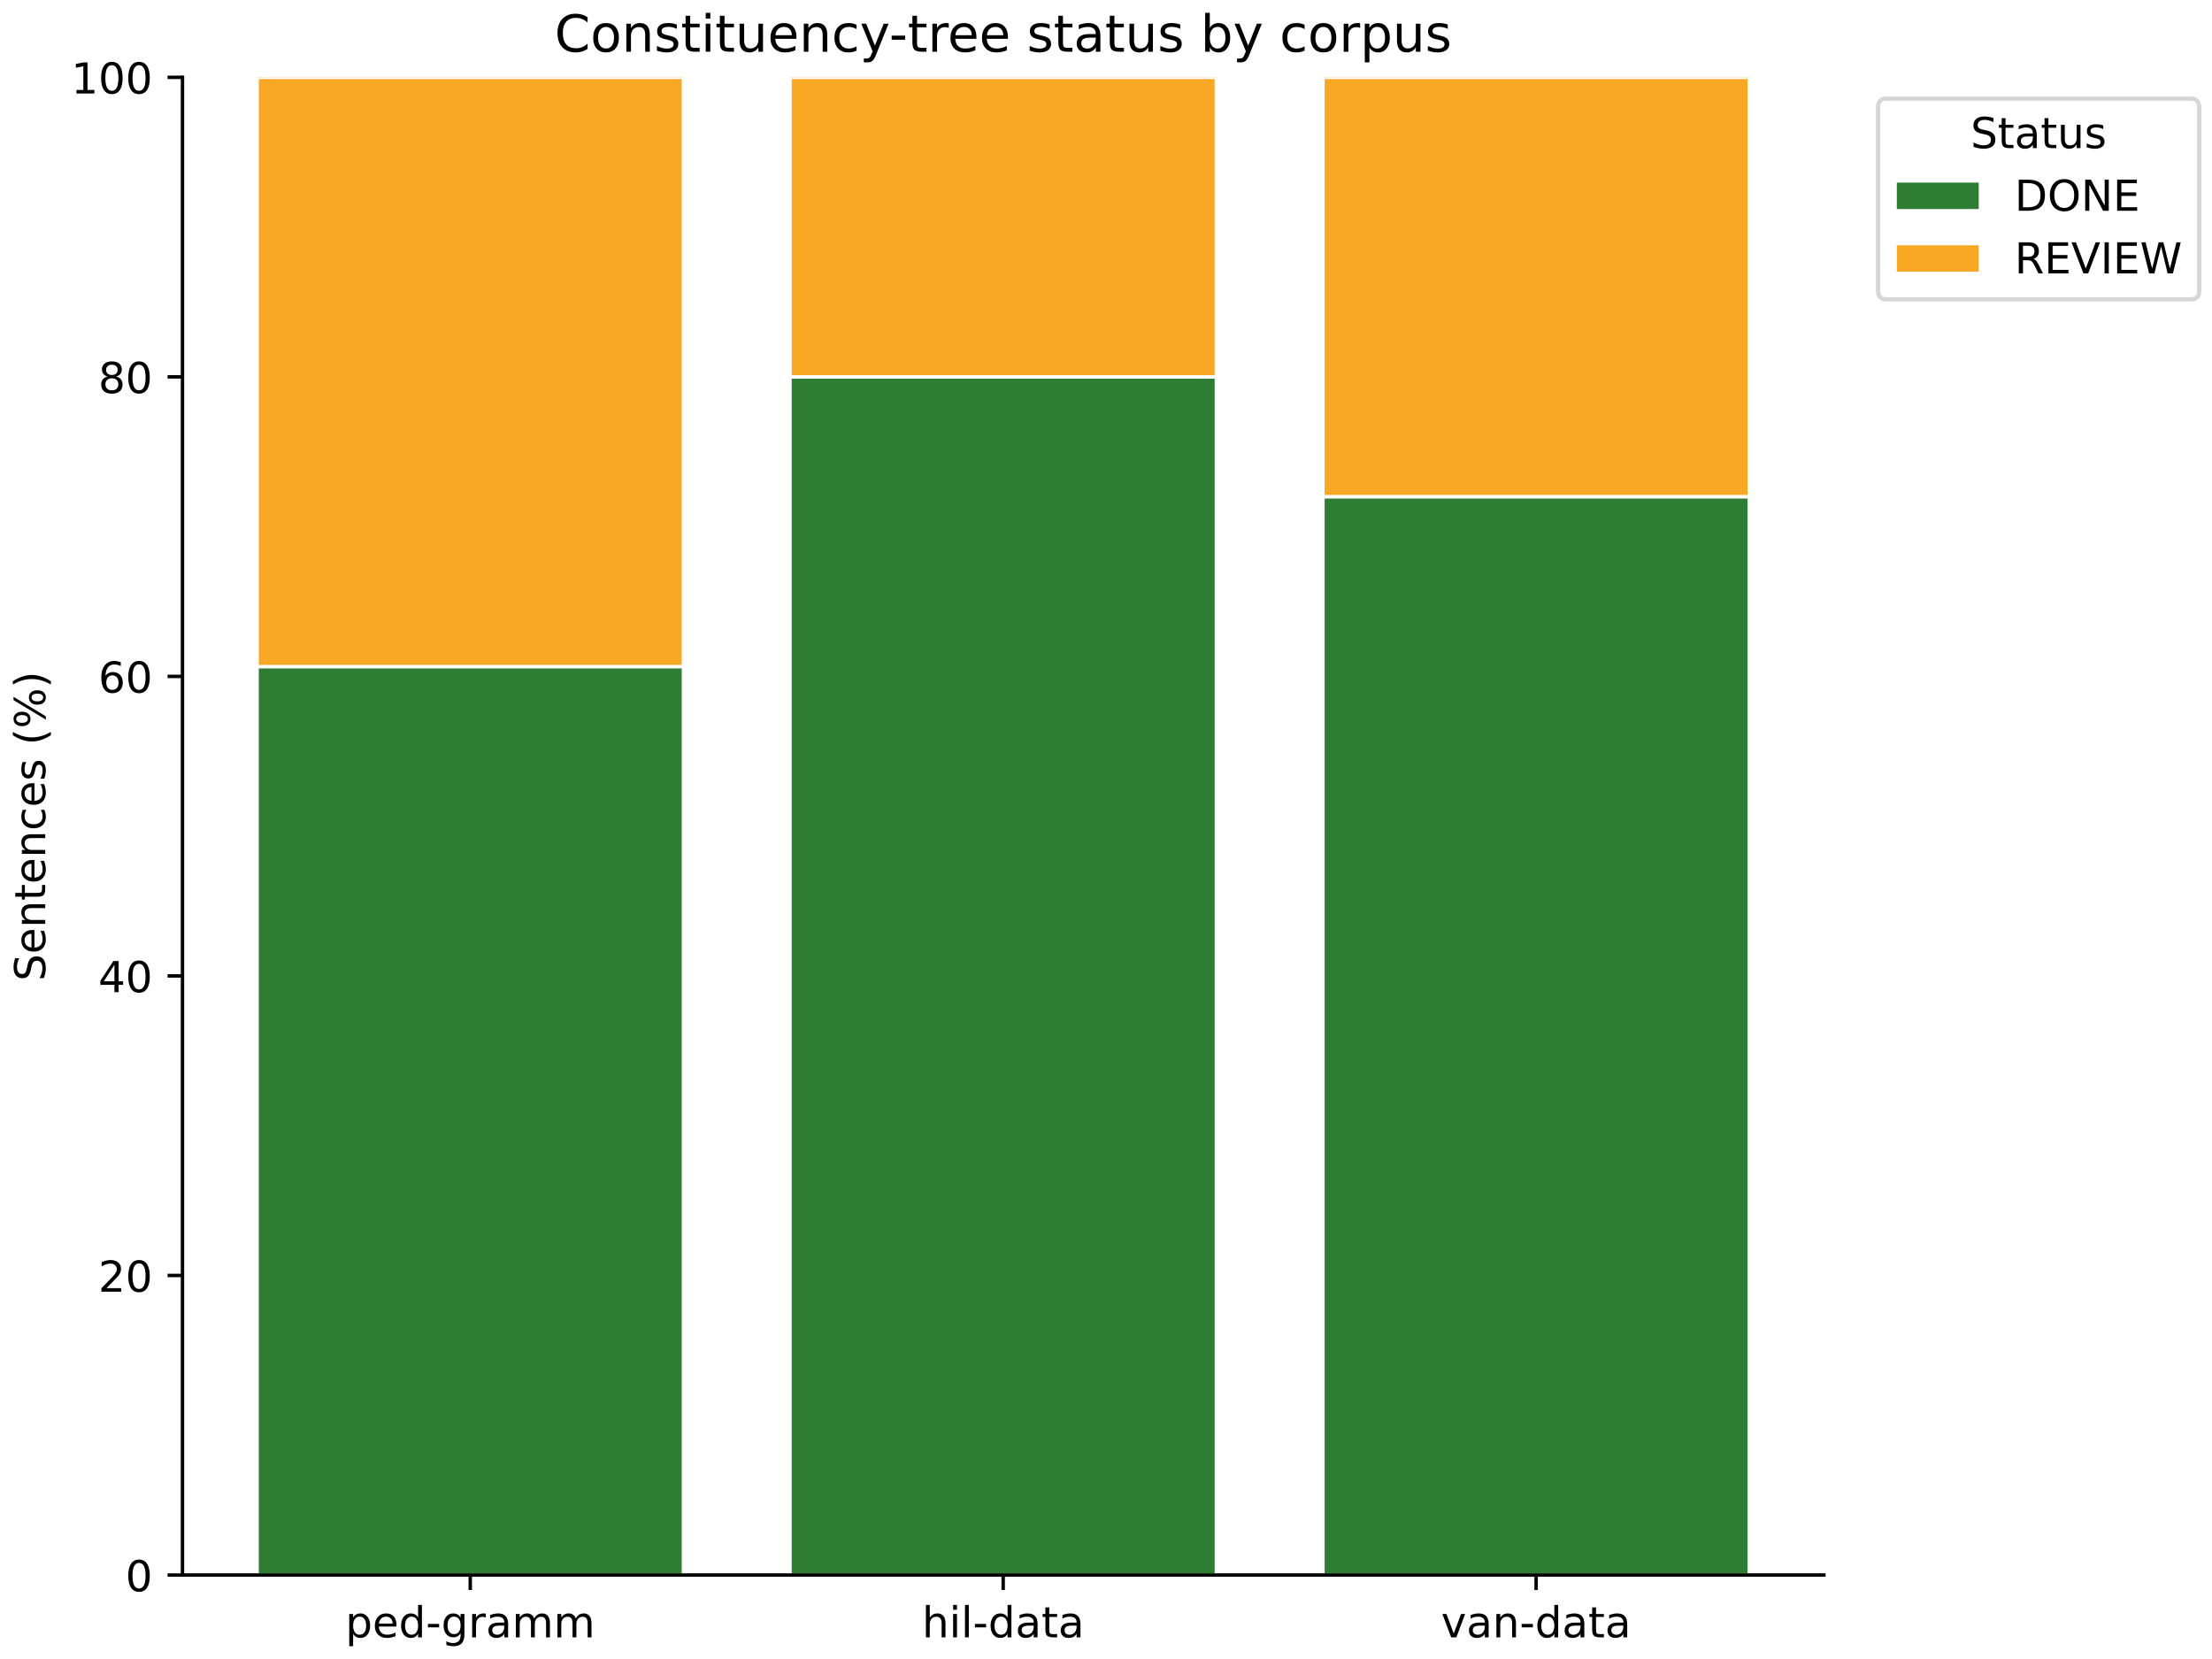
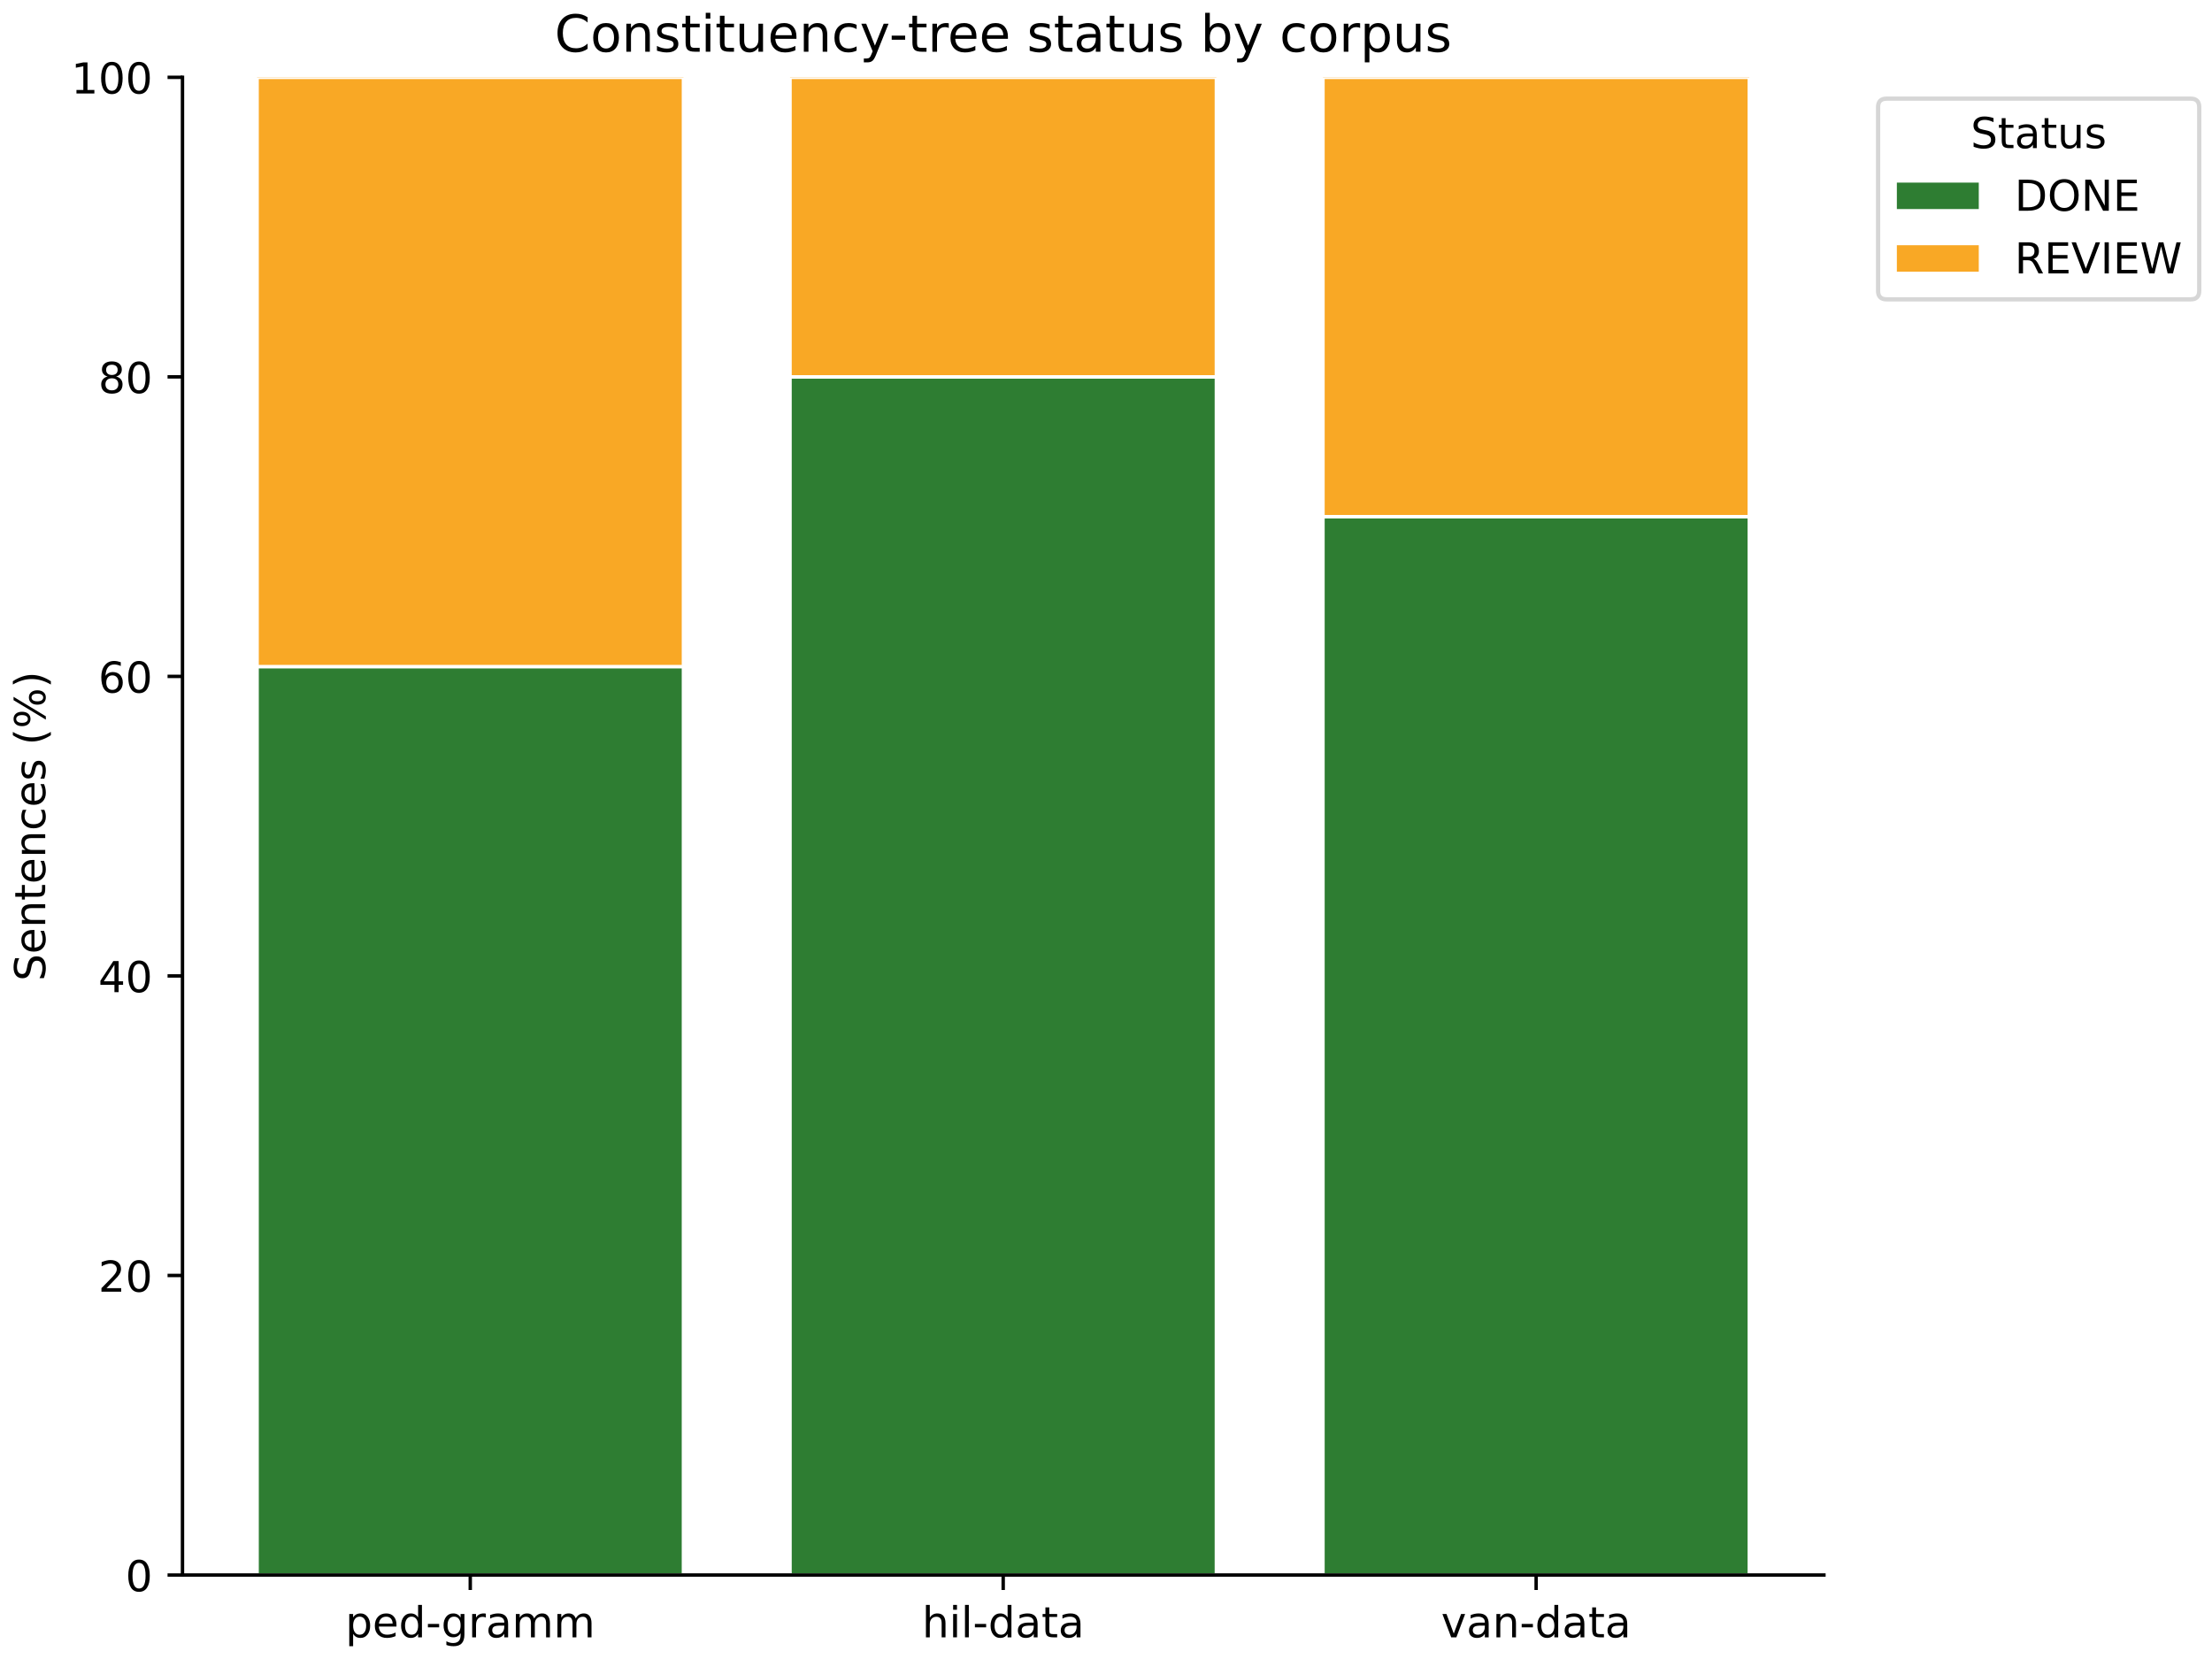
<svg xmlns="http://www.w3.org/2000/svg" xmlns:xlink="http://www.w3.org/1999/xlink" width="518.4pt" height="388.8pt" viewBox="0 0 518.4 388.8" version="1.1">
  <defs>
    <style type="text/css">*{stroke-linejoin: round; stroke-linecap: butt}</style>
  </defs>
  <g id="figure_1">
    <g id="patch_1">
      <path d="M 0 388.8  L 518.4 388.8  L 518.4 0  L 0 0  z " style="fill: #ffffff" />
    </g>
    <g id="axes_1">
      <g id="patch_2">
-         <path d="M 42.766 369.122  L 427.442 369.122  L 427.442 18.118  L 42.766 18.118  z " style="fill: #ffffff" />
+         <path d="M 42.766 369.122  L 427.449 369.122  L 427.449 18.118  L 42.766 18.118  z " style="fill: #ffffff" />
      </g>
      <g id="patch_3">
-         <path d="M 60.251 369.122  L 160.167 369.122  L 160.167 156.218  L 60.251 156.218  z " clip-path="url(#p7f79803a6c)" style="fill: #2e7d32; stroke: #ffffff; stroke-width: 0.8; stroke-linejoin: miter" />
+         <path d="M 60.251 369.122  L 160.169 369.122  L 160.169 156.218  L 60.251 156.218  z " clip-path="url(#p5de0815062)" style="fill: #2e7d32; stroke: #ffffff; stroke-width: 0.8; stroke-linejoin: miter" />
      </g>
      <g id="patch_4">
-         <path d="M 185.146 369.122  L 285.062 369.122  L 285.062 88.319  L 185.146 88.319  z " clip-path="url(#p7f79803a6c)" style="fill: #2e7d32; stroke: #ffffff; stroke-width: 0.8; stroke-linejoin: miter" />
+         <path d="M 185.149 369.122  L 285.066 369.122  L 285.066 88.319  L 185.149 88.319  z " clip-path="url(#p5de0815062)" style="fill: #2e7d32; stroke: #ffffff; stroke-width: 0.8; stroke-linejoin: miter" />
      </g>
      <g id="patch_5">
-         <path d="M 310.041 369.122  L 409.957 369.122  L 409.957 116.399  L 310.041 116.399  z " clip-path="url(#p7f79803a6c)" style="fill: #2e7d32; stroke: #ffffff; stroke-width: 0.8; stroke-linejoin: miter" />
+         <path d="M 310.046 369.122  L 409.963 369.122  L 409.963 121.079  L 310.046 121.079  z " clip-path="url(#p5de0815062)" style="fill: #2e7d32; stroke: #ffffff; stroke-width: 0.8; stroke-linejoin: miter" />
      </g>
      <g id="patch_6">
-         <path d="M 60.251 156.218  L 160.167 156.218  L 160.167 18.118  L 60.251 18.118  z " clip-path="url(#p7f79803a6c)" style="fill: #f9a825; stroke: #ffffff; stroke-width: 0.8; stroke-linejoin: miter" />
+         <path d="M 60.251 156.218  L 160.169 156.218  L 160.169 18.118  L 60.251 18.118  z " clip-path="url(#p5de0815062)" style="fill: #f9a825; stroke: #ffffff; stroke-width: 0.8; stroke-linejoin: miter" />
      </g>
      <g id="patch_7">
-         <path d="M 185.146 88.319  L 285.062 88.319  L 285.062 18.118  L 185.146 18.118  z " clip-path="url(#p7f79803a6c)" style="fill: #f9a825; stroke: #ffffff; stroke-width: 0.8; stroke-linejoin: miter" />
+         <path d="M 185.149 88.319  L 285.066 88.319  L 285.066 18.118  L 185.149 18.118  z " clip-path="url(#p5de0815062)" style="fill: #f9a825; stroke: #ffffff; stroke-width: 0.8; stroke-linejoin: miter" />
      </g>
      <g id="patch_8">
-         <path d="M 310.041 116.399  L 409.957 116.399  L 409.957 18.118  L 310.041 18.118  z " clip-path="url(#p7f79803a6c)" style="fill: #f9a825; stroke: #ffffff; stroke-width: 0.8; stroke-linejoin: miter" />
+         <path d="M 310.046 121.079  L 409.963 121.079  L 409.963 18.118  L 310.046 18.118  z " clip-path="url(#p5de0815062)" style="fill: #f9a825; stroke: #ffffff; stroke-width: 0.8; stroke-linejoin: miter" />
      </g>
      <g id="matplotlib.axis_1">
        <g id="xtick_1">
          <g id="line2d_1">
            <defs>
-               <path id="mfec75e2700" d="M 0 0  L 0 3.5  " style="stroke: #000000; stroke-width: 0.8" />
-             </defs>
-             <g>
-               <use xlink:href="#mfec75e2700" x="110.209" y="369.122" style="stroke: #000000; stroke-width: 0.8" />
+               <path id="me98fa31028" d="M 0 0  L 0 3.5  " style="stroke: #000000; stroke-width: 0.8" />
+             </defs>
+             <g>
+               <use xlink:href="#me98fa31028" x="110.21" y="369.122" style="stroke: #000000; stroke-width: 0.8" />
            </g>
          </g>
          <g id="text_1">
-             <g transform="translate(80.9458 383.7201) scale(0.1 -0.1)">
+             <g transform="translate(80.94703 383.7201) scale(0.1 -0.1)">
              <defs>
                <path id="DejaVuSans-70" d="M 1159 525  L 1159 -1331  L 581 -1331  L 581 3500  L 1159 3500  L 1159 2969  Q 1341 3281 1617 3432  Q 1894 3584 2278 3584  Q 2916 3584 3314 3078  Q 3713 2572 3713 1747  Q 3713 922 3314 415  Q 2916 -91 2278 -91  Q 1894 -91 1617 61  Q 1341 213 1159 525  z M 3116 1747  Q 3116 2381 2855 2742  Q 2594 3103 2138 3103  Q 1681 3103 1420 2742  Q 1159 2381 1159 1747  Q 1159 1113 1420 752  Q 1681 391 2138 391  Q 2594 391 2855 752  Q 3116 1113 3116 1747  z " transform="scale(0.015625)" />
                <path id="DejaVuSans-65" d="M 3597 1894  L 3597 1613  L 953 1613  Q 991 1019 1311 708  Q 1631 397 2203 397  Q 2534 397 2845 478  Q 3156 559 3463 722  L 3463 178  Q 3153 47 2828 -22  Q 2503 -91 2169 -91  Q 1331 -91 842 396  Q 353 884 353 1716  Q 353 2575 817 3079  Q 1281 3584 2069 3584  Q 2775 3584 3186 3129  Q 3597 2675 3597 1894  z M 3022 2063  Q 3016 2534 2758 2815  Q 2500 3097 2075 3097  Q 1594 3097 1305 2825  Q 1016 2553 972 2059  L 3022 2063  z " transform="scale(0.015625)" />
                <path id="DejaVuSans-64" d="M 2906 2969  L 2906 4863  L 3481 4863  L 3481 0  L 2906 0  L 2906 525  Q 2725 213 2448 61  Q 2172 -91 1784 -91  Q 1150 -91 751 415  Q 353 922 353 1747  Q 353 2572 751 3078  Q 1150 3584 1784 3584  Q 2172 3584 2448 3432  Q 2725 3281 2906 2969  z M 947 1747  Q 947 1113 1208 752  Q 1469 391 1925 391  Q 2381 391 2643 752  Q 2906 1113 2906 1747  Q 2906 2381 2643 2742  Q 2381 3103 1925 3103  Q 1469 3103 1208 2742  Q 947 2381 947 1747  z " transform="scale(0.015625)" />
                <path id="DejaVuSans-2d" d="M 313 2009  L 1997 2009  L 1997 1497  L 313 1497  L 313 2009  z " transform="scale(0.015625)" />
                <path id="DejaVuSans-67" d="M 2906 1791  Q 2906 2416 2648 2759  Q 2391 3103 1925 3103  Q 1463 3103 1205 2759  Q 947 2416 947 1791  Q 947 1169 1205 825  Q 1463 481 1925 481  Q 2391 481 2648 825  Q 2906 1169 2906 1791  z M 3481 434  Q 3481 -459 3084 -895  Q 2688 -1331 1869 -1331  Q 1566 -1331 1297 -1286  Q 1028 -1241 775 -1147  L 775 -588  Q 1028 -725 1275 -790  Q 1522 -856 1778 -856  Q 2344 -856 2625 -561  Q 2906 -266 2906 331  L 2906 616  Q 2728 306 2450 153  Q 2172 0 1784 0  Q 1141 0 747 490  Q 353 981 353 1791  Q 353 2603 747 3093  Q 1141 3584 1784 3584  Q 2172 3584 2450 3431  Q 2728 3278 2906 2969  L 2906 3500  L 3481 3500  L 3481 434  z " transform="scale(0.015625)" />
                <path id="DejaVuSans-72" d="M 2631 2963  Q 2534 3019 2420 3045  Q 2306 3072 2169 3072  Q 1681 3072 1420 2755  Q 1159 2438 1159 1844  L 1159 0  L 581 0  L 581 3500  L 1159 3500  L 1159 2956  Q 1341 3275 1631 3429  Q 1922 3584 2338 3584  Q 2397 3584 2469 3576  Q 2541 3569 2628 3553  L 2631 2963  z " transform="scale(0.015625)" />
                <path id="DejaVuSans-61" d="M 2194 1759  Q 1497 1759 1228 1600  Q 959 1441 959 1056  Q 959 750 1161 570  Q 1363 391 1709 391  Q 2188 391 2477 730  Q 2766 1069 2766 1631  L 2766 1759  L 2194 1759  z M 3341 1997  L 3341 0  L 2766 0  L 2766 531  Q 2569 213 2275 61  Q 1981 -91 1556 -91  Q 1019 -91 701 211  Q 384 513 384 1019  Q 384 1609 779 1909  Q 1175 2209 1959 2209  L 2766 2209  L 2766 2266  Q 2766 2663 2505 2880  Q 2244 3097 1772 3097  Q 1472 3097 1187 3025  Q 903 2953 641 2809  L 641 3341  Q 956 3463 1253 3523  Q 1550 3584 1831 3584  Q 2591 3584 2966 3190  Q 3341 2797 3341 1997  z " transform="scale(0.015625)" />
                <path id="DejaVuSans-6d" d="M 3328 2828  Q 3544 3216 3844 3400  Q 4144 3584 4550 3584  Q 5097 3584 5394 3201  Q 5691 2819 5691 2113  L 5691 0  L 5113 0  L 5113 2094  Q 5113 2597 4934 2840  Q 4756 3084 4391 3084  Q 3944 3084 3684 2787  Q 3425 2491 3425 1978  L 3425 0  L 2847 0  L 2847 2094  Q 2847 2600 2669 2842  Q 2491 3084 2119 3084  Q 1678 3084 1418 2786  Q 1159 2488 1159 1978  L 1159 0  L 581 0  L 581 3500  L 1159 3500  L 1159 2956  Q 1356 3278 1631 3431  Q 1906 3584 2284 3584  Q 2666 3584 2933 3390  Q 3200 3197 3328 2828  z " transform="scale(0.015625)" />
              </defs>
              <use xlink:href="#DejaVuSans-70" />
              <use xlink:href="#DejaVuSans-65" x="63.477" />
              <use xlink:href="#DejaVuSans-64" x="125" />
              <use xlink:href="#DejaVuSans-2d" x="188.477" />
              <use xlink:href="#DejaVuSans-67" x="224.561" />
              <use xlink:href="#DejaVuSans-72" x="288.037" />
              <use xlink:href="#DejaVuSans-61" x="329.15" />
              <use xlink:href="#DejaVuSans-6d" x="390.43" />
              <use xlink:href="#DejaVuSans-6d" x="487.842" />
            </g>
          </g>
        </g>
        <g id="xtick_2">
          <g id="line2d_2">
            <g>
-               <use xlink:href="#mfec75e2700" x="235.104" y="369.122" style="stroke: #000000; stroke-width: 0.8" />
+               <use xlink:href="#me98fa31028" x="235.107" y="369.122" style="stroke: #000000; stroke-width: 0.8" />
            </g>
          </g>
          <g id="text_2">
-             <g transform="translate(216.0907 383.7201) scale(0.1 -0.1)">
+             <g transform="translate(216.0942 383.7201) scale(0.1 -0.1)">
              <defs>
                <path id="DejaVuSans-68" d="M 3513 2113  L 3513 0  L 2938 0  L 2938 2094  Q 2938 2591 2744 2837  Q 2550 3084 2163 3084  Q 1697 3084 1428 2787  Q 1159 2491 1159 1978  L 1159 0  L 581 0  L 581 4863  L 1159 4863  L 1159 2956  Q 1366 3272 1645 3428  Q 1925 3584 2291 3584  Q 2894 3584 3203 3211  Q 3513 2838 3513 2113  z " transform="scale(0.015625)" />
                <path id="DejaVuSans-69" d="M 603 3500  L 1178 3500  L 1178 0  L 603 0  L 603 3500  z M 603 4863  L 1178 4863  L 1178 4134  L 603 4134  L 603 4863  z " transform="scale(0.015625)" />
                <path id="DejaVuSans-6c" d="M 603 4863  L 1178 4863  L 1178 0  L 603 0  L 603 4863  z " transform="scale(0.015625)" />
                <path id="DejaVuSans-74" d="M 1172 4494  L 1172 3500  L 2356 3500  L 2356 3053  L 1172 3053  L 1172 1153  Q 1172 725 1289 603  Q 1406 481 1766 481  L 2356 481  L 2356 0  L 1766 0  Q 1100 0 847 248  Q 594 497 594 1153  L 594 3053  L 172 3053  L 172 3500  L 594 3500  L 594 4494  L 1172 4494  z " transform="scale(0.015625)" />
              </defs>
              <use xlink:href="#DejaVuSans-68" />
              <use xlink:href="#DejaVuSans-69" x="63.379" />
              <use xlink:href="#DejaVuSans-6c" x="91.162" />
              <use xlink:href="#DejaVuSans-2d" x="118.945" />
              <use xlink:href="#DejaVuSans-64" x="155.029" />
              <use xlink:href="#DejaVuSans-61" x="218.506" />
              <use xlink:href="#DejaVuSans-74" x="279.785" />
              <use xlink:href="#DejaVuSans-61" x="318.994" />
            </g>
          </g>
        </g>
        <g id="xtick_3">
          <g id="line2d_3">
            <g>
-               <use xlink:href="#mfec75e2700" x="359.999" y="369.122" style="stroke: #000000; stroke-width: 0.8" />
+               <use xlink:href="#me98fa31028" x="360.005" y="369.122" style="stroke: #000000; stroke-width: 0.8" />
            </g>
          </g>
          <g id="text_3">
-             <g transform="translate(337.7402 383.7201) scale(0.1 -0.1)">
+             <g transform="translate(337.746 383.7201) scale(0.1 -0.1)">
              <defs>
                <path id="DejaVuSans-76" d="M 191 3500  L 800 3500  L 1894 563  L 2988 3500  L 3597 3500  L 2284 0  L 1503 0  L 191 3500  z " transform="scale(0.015625)" />
                <path id="DejaVuSans-6e" d="M 3513 2113  L 3513 0  L 2938 0  L 2938 2094  Q 2938 2591 2744 2837  Q 2550 3084 2163 3084  Q 1697 3084 1428 2787  Q 1159 2491 1159 1978  L 1159 0  L 581 0  L 581 3500  L 1159 3500  L 1159 2956  Q 1366 3272 1645 3428  Q 1925 3584 2291 3584  Q 2894 3584 3203 3211  Q 3513 2838 3513 2113  z " transform="scale(0.015625)" />
              </defs>
              <use xlink:href="#DejaVuSans-76" />
              <use xlink:href="#DejaVuSans-61" x="59.18" />
              <use xlink:href="#DejaVuSans-6e" x="120.459" />
              <use xlink:href="#DejaVuSans-2d" x="183.838" />
              <use xlink:href="#DejaVuSans-64" x="219.922" />
              <use xlink:href="#DejaVuSans-61" x="283.398" />
              <use xlink:href="#DejaVuSans-74" x="344.678" />
              <use xlink:href="#DejaVuSans-61" x="383.887" />
            </g>
          </g>
        </g>
      </g>
      <g id="matplotlib.axis_2">
        <g id="ytick_1">
          <g id="line2d_4">
            <defs>
-               <path id="mc18acc5dd0" d="M 0 0  L -3.5 0  " style="stroke: #000000; stroke-width: 0.8" />
-             </defs>
-             <g>
-               <use xlink:href="#mc18acc5dd0" x="42.766" y="369.122" style="stroke: #000000; stroke-width: 0.8" />
+               <path id="mc240692184" d="M 0 0  L -3.5 0  " style="stroke: #000000; stroke-width: 0.8" />
+             </defs>
+             <g>
+               <use xlink:href="#mc240692184" x="42.766" y="369.122" style="stroke: #000000; stroke-width: 0.8" />
            </g>
          </g>
          <g id="text_4">
            <g transform="translate(29.40337 372.9209) scale(0.1 -0.1)">
              <defs>
                <path id="DejaVuSans-30" d="M 2034 4250  Q 1547 4250 1301 3770  Q 1056 3291 1056 2328  Q 1056 1369 1301 889  Q 1547 409 2034 409  Q 2525 409 2770 889  Q 3016 1369 3016 2328  Q 3016 3291 2770 3770  Q 2525 4250 2034 4250  z M 2034 4750  Q 2819 4750 3233 4129  Q 3647 3509 3647 2328  Q 3647 1150 3233 529  Q 2819 -91 2034 -91  Q 1250 -91 836 529  Q 422 1150 422 2328  Q 422 3509 836 4129  Q 1250 4750 2034 4750  z " transform="scale(0.015625)" />
              </defs>
              <use xlink:href="#DejaVuSans-30" />
            </g>
          </g>
        </g>
        <g id="ytick_2">
          <g id="line2d_5">
            <g>
-               <use xlink:href="#mc18acc5dd0" x="42.766" y="298.921" style="stroke: #000000; stroke-width: 0.8" />
+               <use xlink:href="#mc240692184" x="42.766" y="298.921" style="stroke: #000000; stroke-width: 0.8" />
            </g>
          </g>
          <g id="text_5">
            <g transform="translate(23.04087 302.7202) scale(0.1 -0.1)">
              <defs>
                <path id="DejaVuSans-32" d="M 1228 531  L 3431 531  L 3431 0  L 469 0  L 469 531  Q 828 903 1448 1529  Q 2069 2156 2228 2338  Q 2531 2678 2651 2914  Q 2772 3150 2772 3378  Q 2772 3750 2511 3984  Q 2250 4219 1831 4219  Q 1534 4219 1204 4116  Q 875 4013 500 3803  L 500 4441  Q 881 4594 1212 4672  Q 1544 4750 1819 4750  Q 2544 4750 2975 4387  Q 3406 4025 3406 3419  Q 3406 3131 3298 2873  Q 3191 2616 2906 2266  Q 2828 2175 2409 1742  Q 1991 1309 1228 531  z " transform="scale(0.015625)" />
              </defs>
              <use xlink:href="#DejaVuSans-32" />
              <use xlink:href="#DejaVuSans-30" x="63.623" />
            </g>
          </g>
        </g>
        <g id="ytick_3">
          <g id="line2d_6">
            <g>
-               <use xlink:href="#mc18acc5dd0" x="42.766" y="228.72" style="stroke: #000000; stroke-width: 0.8" />
+               <use xlink:href="#mc240692184" x="42.766" y="228.72" style="stroke: #000000; stroke-width: 0.8" />
            </g>
          </g>
          <g id="text_6">
            <g transform="translate(23.04087 232.5195) scale(0.1 -0.1)">
              <defs>
                <path id="DejaVuSans-34" d="M 2419 4116  L 825 1625  L 2419 1625  L 2419 4116  z M 2253 4666  L 3047 4666  L 3047 1625  L 3713 1625  L 3713 1100  L 3047 1100  L 3047 0  L 2419 0  L 2419 1100  L 313 1100  L 313 1709  L 2253 4666  z " transform="scale(0.015625)" />
              </defs>
              <use xlink:href="#DejaVuSans-34" />
              <use xlink:href="#DejaVuSans-30" x="63.623" />
            </g>
          </g>
        </g>
        <g id="ytick_4">
          <g id="line2d_7">
            <g>
-               <use xlink:href="#mc18acc5dd0" x="42.766" y="158.52" style="stroke: #000000; stroke-width: 0.8" />
+               <use xlink:href="#mc240692184" x="42.766" y="158.52" style="stroke: #000000; stroke-width: 0.8" />
            </g>
          </g>
          <g id="text_7">
            <g transform="translate(23.04087 162.3189) scale(0.1 -0.1)">
              <defs>
                <path id="DejaVuSans-36" d="M 2113 2584  Q 1688 2584 1439 2293  Q 1191 2003 1191 1497  Q 1191 994 1439 701  Q 1688 409 2113 409  Q 2538 409 2786 701  Q 3034 994 3034 1497  Q 3034 2003 2786 2293  Q 2538 2584 2113 2584  z M 3366 4563  L 3366 3988  Q 3128 4100 2886 4159  Q 2644 4219 2406 4219  Q 1781 4219 1451 3797  Q 1122 3375 1075 2522  Q 1259 2794 1537 2939  Q 1816 3084 2150 3084  Q 2853 3084 3261 2657  Q 3669 2231 3669 1497  Q 3669 778 3244 343  Q 2819 -91 2113 -91  Q 1303 -91 875 529  Q 447 1150 447 2328  Q 447 3434 972 4092  Q 1497 4750 2381 4750  Q 2619 4750 2861 4703  Q 3103 4656 3366 4563  z " transform="scale(0.015625)" />
              </defs>
              <use xlink:href="#DejaVuSans-36" />
              <use xlink:href="#DejaVuSans-30" x="63.623" />
            </g>
          </g>
        </g>
        <g id="ytick_5">
          <g id="line2d_8">
            <g>
-               <use xlink:href="#mc18acc5dd0" x="42.766" y="88.319" style="stroke: #000000; stroke-width: 0.8" />
+               <use xlink:href="#mc240692184" x="42.766" y="88.319" style="stroke: #000000; stroke-width: 0.8" />
            </g>
          </g>
          <g id="text_8">
            <g transform="translate(23.04087 92.11824) scale(0.1 -0.1)">
              <defs>
                <path id="DejaVuSans-38" d="M 2034 2216  Q 1584 2216 1326 1975  Q 1069 1734 1069 1313  Q 1069 891 1326 650  Q 1584 409 2034 409  Q 2484 409 2743 651  Q 3003 894 3003 1313  Q 3003 1734 2745 1975  Q 2488 2216 2034 2216  z M 1403 2484  Q 997 2584 770 2862  Q 544 3141 544 3541  Q 544 4100 942 4425  Q 1341 4750 2034 4750  Q 2731 4750 3128 4425  Q 3525 4100 3525 3541  Q 3525 3141 3298 2862  Q 3072 2584 2669 2484  Q 3125 2378 3379 2068  Q 3634 1759 3634 1313  Q 3634 634 3220 271  Q 2806 -91 2034 -91  Q 1263 -91 848 271  Q 434 634 434 1313  Q 434 1759 690 2068  Q 947 2378 1403 2484  z M 1172 3481  Q 1172 3119 1398 2916  Q 1625 2713 2034 2713  Q 2441 2713 2670 2916  Q 2900 3119 2900 3481  Q 2900 3844 2670 4047  Q 2441 4250 2034 4250  Q 1625 4250 1398 4047  Q 1172 3844 1172 3481  z " transform="scale(0.015625)" />
              </defs>
              <use xlink:href="#DejaVuSans-38" />
              <use xlink:href="#DejaVuSans-30" x="63.623" />
            </g>
          </g>
        </g>
        <g id="ytick_6">
          <g id="line2d_9">
            <g>
-               <use xlink:href="#mc18acc5dd0" x="42.766" y="18.118" style="stroke: #000000; stroke-width: 0.8" />
+               <use xlink:href="#mc240692184" x="42.766" y="18.118" style="stroke: #000000; stroke-width: 0.8" />
            </g>
          </g>
          <g id="text_9">
            <g transform="translate(16.67836 21.91758) scale(0.1 -0.1)">
              <defs>
                <path id="DejaVuSans-31" d="M 794 531  L 1825 531  L 1825 4091  L 703 3866  L 703 4441  L 1819 4666  L 2450 4666  L 2450 531  L 3481 531  L 3481 0  L 794 0  L 794 531  z " transform="scale(0.015625)" />
              </defs>
              <use xlink:href="#DejaVuSans-31" />
              <use xlink:href="#DejaVuSans-30" x="63.623" />
              <use xlink:href="#DejaVuSans-30" x="127.246" />
            </g>
          </g>
        </g>
        <g id="text_10">
          <g transform="translate(10.59868 229.9169) rotate(-90) scale(0.1 -0.1)">
            <defs>
              <path id="DejaVuSans-53" d="M 3425 4513  L 3425 3897  Q 3066 4069 2747 4153  Q 2428 4238 2131 4238  Q 1616 4238 1336 4038  Q 1056 3838 1056 3469  Q 1056 3159 1242 3001  Q 1428 2844 1947 2747  L 2328 2669  Q 3034 2534 3370 2195  Q 3706 1856 3706 1288  Q 3706 609 3251 259  Q 2797 -91 1919 -91  Q 1588 -91 1214 -16  Q 841 59 441 206  L 441 856  Q 825 641 1194 531  Q 1563 422 1919 422  Q 2459 422 2753 634  Q 3047 847 3047 1241  Q 3047 1584 2836 1778  Q 2625 1972 2144 2069  L 1759 2144  Q 1053 2284 737 2584  Q 422 2884 422 3419  Q 422 4038 858 4394  Q 1294 4750 2059 4750  Q 2388 4750 2728 4690  Q 3069 4631 3425 4513  z " transform="scale(0.015625)" />
              <path id="DejaVuSans-63" d="M 3122 3366  L 3122 2828  Q 2878 2963 2633 3030  Q 2388 3097 2138 3097  Q 1578 3097 1268 2742  Q 959 2388 959 1747  Q 959 1106 1268 751  Q 1578 397 2138 397  Q 2388 397 2633 464  Q 2878 531 3122 666  L 3122 134  Q 2881 22 2623 -34  Q 2366 -91 2075 -91  Q 1284 -91 818 406  Q 353 903 353 1747  Q 353 2603 823 3093  Q 1294 3584 2113 3584  Q 2378 3584 2631 3529  Q 2884 3475 3122 3366  z " transform="scale(0.015625)" />
              <path id="DejaVuSans-73" d="M 2834 3397  L 2834 2853  Q 2591 2978 2328 3040  Q 2066 3103 1784 3103  Q 1356 3103 1142 2972  Q 928 2841 928 2578  Q 928 2378 1081 2264  Q 1234 2150 1697 2047  L 1894 2003  Q 2506 1872 2764 1633  Q 3022 1394 3022 966  Q 3022 478 2636 193  Q 2250 -91 1575 -91  Q 1294 -91 989 -36  Q 684 19 347 128  L 347 722  Q 666 556 975 473  Q 1284 391 1588 391  Q 1994 391 2212 530  Q 2431 669 2431 922  Q 2431 1156 2273 1281  Q 2116 1406 1581 1522  L 1381 1569  Q 847 1681 609 1914  Q 372 2147 372 2553  Q 372 3047 722 3315  Q 1072 3584 1716 3584  Q 2034 3584 2315 3537  Q 2597 3491 2834 3397  z " transform="scale(0.015625)" />
              <path id="DejaVuSans-20" transform="scale(0.015625)" />
              <path id="DejaVuSans-28" d="M 1984 4856  Q 1566 4138 1362 3434  Q 1159 2731 1159 2009  Q 1159 1288 1364 580  Q 1569 -128 1984 -844  L 1484 -844  Q 1016 -109 783 600  Q 550 1309 550 2009  Q 550 2706 781 3412  Q 1013 4119 1484 4856  L 1984 4856  z " transform="scale(0.015625)" />
              <path id="DejaVuSans-25" d="M 4653 2053  Q 4381 2053 4226 1822  Q 4072 1591 4072 1178  Q 4072 772 4226 539  Q 4381 306 4653 306  Q 4919 306 5073 539  Q 5228 772 5228 1178  Q 5228 1588 5073 1820  Q 4919 2053 4653 2053  z M 4653 2450  Q 5147 2450 5437 2106  Q 5728 1763 5728 1178  Q 5728 594 5436 251  Q 5144 -91 4653 -91  Q 4153 -91 3862 251  Q 3572 594 3572 1178  Q 3572 1766 3864 2108  Q 4156 2450 4653 2450  z M 1428 4353  Q 1159 4353 1004 4120  Q 850 3888 850 3481  Q 850 3069 1003 2837  Q 1156 2606 1428 2606  Q 1700 2606 1854 2837  Q 2009 3069 2009 3481  Q 2009 3884 1853 4118  Q 1697 4353 1428 4353  z M 4250 4750  L 4750 4750  L 1831 -91  L 1331 -91  L 4250 4750  z M 1428 4750  Q 1922 4750 2215 4408  Q 2509 4066 2509 3481  Q 2509 2891 2217 2550  Q 1925 2209 1428 2209  Q 931 2209 642 2551  Q 353 2894 353 3481  Q 353 4063 643 4406  Q 934 4750 1428 4750  z " transform="scale(0.015625)" />
              <path id="DejaVuSans-29" d="M 513 4856  L 1013 4856  Q 1481 4119 1714 3412  Q 1947 2706 1947 2009  Q 1947 1309 1714 600  Q 1481 -109 1013 -844  L 513 -844  Q 928 -128 1133 580  Q 1338 1288 1338 2009  Q 1338 2731 1133 3434  Q 928 4138 513 4856  z " transform="scale(0.015625)" />
            </defs>
            <use xlink:href="#DejaVuSans-53" />
            <use xlink:href="#DejaVuSans-65" x="63.477" />
            <use xlink:href="#DejaVuSans-6e" x="125" />
            <use xlink:href="#DejaVuSans-74" x="188.379" />
            <use xlink:href="#DejaVuSans-65" x="227.588" />
            <use xlink:href="#DejaVuSans-6e" x="289.111" />
            <use xlink:href="#DejaVuSans-63" x="352.49" />
            <use xlink:href="#DejaVuSans-65" x="407.471" />
            <use xlink:href="#DejaVuSans-73" x="468.994" />
            <use xlink:href="#DejaVuSans-20" x="521.094" />
            <use xlink:href="#DejaVuSans-28" x="552.881" />
            <use xlink:href="#DejaVuSans-25" x="591.895" />
            <use xlink:href="#DejaVuSans-29" x="686.914" />
          </g>
        </g>
      </g>
      <g id="patch_9">
        <path d="M 42.766 369.122  L 42.766 18.118  " style="fill: none; stroke: #000000; stroke-width: 0.8; stroke-linejoin: miter; stroke-linecap: square" />
      </g>
      <g id="patch_10">
-         <path d="M 42.766 369.122  L 427.442 369.122  " style="fill: none; stroke: #000000; stroke-width: 0.8; stroke-linejoin: miter; stroke-linecap: square" />
+         <path d="M 42.766 369.122  L 427.449 369.122  " style="fill: none; stroke: #000000; stroke-width: 0.8; stroke-linejoin: miter; stroke-linecap: square" />
      </g>
      <g id="text_11">
-         <g transform="translate(129.9792 12.11837) scale(0.12 -0.12)">
+         <g transform="translate(129.9827 12.11837) scale(0.12 -0.12)">
          <defs>
            <path id="DejaVuSans-43" d="M 4122 4306  L 4122 3641  Q 3803 3938 3442 4084  Q 3081 4231 2675 4231  Q 1875 4231 1450 3742  Q 1025 3253 1025 2328  Q 1025 1406 1450 917  Q 1875 428 2675 428  Q 3081 428 3442 575  Q 3803 722 4122 1019  L 4122 359  Q 3791 134 3420 21  Q 3050 -91 2638 -91  Q 1578 -91 968 557  Q 359 1206 359 2328  Q 359 3453 968 4101  Q 1578 4750 2638 4750  Q 3056 4750 3426 4639  Q 3797 4528 4122 4306  z " transform="scale(0.015625)" />
            <path id="DejaVuSans-6f" d="M 1959 3097  Q 1497 3097 1228 2736  Q 959 2375 959 1747  Q 959 1119 1226 758  Q 1494 397 1959 397  Q 2419 397 2687 759  Q 2956 1122 2956 1747  Q 2956 2369 2687 2733  Q 2419 3097 1959 3097  z M 1959 3584  Q 2709 3584 3137 3096  Q 3566 2609 3566 1747  Q 3566 888 3137 398  Q 2709 -91 1959 -91  Q 1206 -91 779 398  Q 353 888 353 1747  Q 353 2609 779 3096  Q 1206 3584 1959 3584  z " transform="scale(0.015625)" />
            <path id="DejaVuSans-75" d="M 544 1381  L 544 3500  L 1119 3500  L 1119 1403  Q 1119 906 1312 657  Q 1506 409 1894 409  Q 2359 409 2629 706  Q 2900 1003 2900 1516  L 2900 3500  L 3475 3500  L 3475 0  L 2900 0  L 2900 538  Q 2691 219 2414 64  Q 2138 -91 1772 -91  Q 1169 -91 856 284  Q 544 659 544 1381  z M 1991 3584  L 1991 3584  z " transform="scale(0.015625)" />
            <path id="DejaVuSans-79" d="M 2059 -325  Q 1816 -950 1584 -1140  Q 1353 -1331 966 -1331  L 506 -1331  L 506 -850  L 844 -850  Q 1081 -850 1212 -737  Q 1344 -625 1503 -206  L 1606 56  L 191 3500  L 800 3500  L 1894 763  L 2988 3500  L 3597 3500  L 2059 -325  z " transform="scale(0.015625)" />
            <path id="DejaVuSans-62" d="M 3116 1747  Q 3116 2381 2855 2742  Q 2594 3103 2138 3103  Q 1681 3103 1420 2742  Q 1159 2381 1159 1747  Q 1159 1113 1420 752  Q 1681 391 2138 391  Q 2594 391 2855 752  Q 3116 1113 3116 1747  z M 1159 2969  Q 1341 3281 1617 3432  Q 1894 3584 2278 3584  Q 2916 3584 3314 3078  Q 3713 2572 3713 1747  Q 3713 922 3314 415  Q 2916 -91 2278 -91  Q 1894 -91 1617 61  Q 1341 213 1159 525  L 1159 0  L 581 0  L 581 4863  L 1159 4863  L 1159 2969  z " transform="scale(0.015625)" />
          </defs>
          <use xlink:href="#DejaVuSans-43" />
          <use xlink:href="#DejaVuSans-6f" x="69.824" />
          <use xlink:href="#DejaVuSans-6e" x="131.006" />
          <use xlink:href="#DejaVuSans-73" x="194.385" />
          <use xlink:href="#DejaVuSans-74" x="246.484" />
          <use xlink:href="#DejaVuSans-69" x="285.693" />
          <use xlink:href="#DejaVuSans-74" x="313.477" />
          <use xlink:href="#DejaVuSans-75" x="352.686" />
          <use xlink:href="#DejaVuSans-65" x="416.064" />
          <use xlink:href="#DejaVuSans-6e" x="477.588" />
          <use xlink:href="#DejaVuSans-63" x="540.967" />
          <use xlink:href="#DejaVuSans-79" x="595.947" />
          <use xlink:href="#DejaVuSans-2d" x="653.377" />
          <use xlink:href="#DejaVuSans-74" x="689.461" />
          <use xlink:href="#DejaVuSans-72" x="728.67" />
          <use xlink:href="#DejaVuSans-65" x="767.533" />
          <use xlink:href="#DejaVuSans-65" x="829.057" />
          <use xlink:href="#DejaVuSans-20" x="890.58" />
          <use xlink:href="#DejaVuSans-73" x="922.367" />
          <use xlink:href="#DejaVuSans-74" x="974.467" />
          <use xlink:href="#DejaVuSans-61" x="1013.676" />
          <use xlink:href="#DejaVuSans-74" x="1074.955" />
          <use xlink:href="#DejaVuSans-75" x="1114.164" />
          <use xlink:href="#DejaVuSans-73" x="1177.543" />
          <use xlink:href="#DejaVuSans-20" x="1229.643" />
          <use xlink:href="#DejaVuSans-62" x="1261.43" />
          <use xlink:href="#DejaVuSans-79" x="1324.906" />
          <use xlink:href="#DejaVuSans-20" x="1384.086" />
          <use xlink:href="#DejaVuSans-63" x="1415.873" />
          <use xlink:href="#DejaVuSans-6f" x="1470.854" />
          <use xlink:href="#DejaVuSans-72" x="1532.035" />
          <use xlink:href="#DejaVuSans-70" x="1573.148" />
          <use xlink:href="#DejaVuSans-75" x="1636.625" />
          <use xlink:href="#DejaVuSans-73" x="1700.004" />
        </g>
      </g>
      <g id="legend_1">
        <g id="patch_11">
-           <path d="M 442.136 70.153  L 513.4 70.153  Q 515.4 70.153 515.4 68.153  L 515.4 25.118  Q 515.4 23.118 513.4 23.118  L 442.136 23.118  Q 440.136 23.118 440.136 25.118  L 440.136 68.153  Q 440.136 70.153 442.136 70.153  z " style="fill: #ffffff; opacity: 0.8; stroke: #cccccc; stroke-linejoin: miter" />
+           <path d="M 442.143 70.153  L 513.407 70.153  Q 515.407 70.153 515.407 68.153  L 515.407 25.118  Q 515.407 23.118 513.407 23.118  L 442.143 23.118  Q 440.143 23.118 440.143 25.118  L 440.143 68.153  Q 440.143 70.153 442.143 70.153  z " style="fill: #ffffff; opacity: 0.8; stroke: #cccccc; stroke-linejoin: miter" />
        </g>
        <g id="text_12">
-           <g transform="translate(461.8355 34.7168) scale(0.1 -0.1)">
+           <g transform="translate(461.8427 34.7168) scale(0.1 -0.1)">
            <use xlink:href="#DejaVuSans-53" />
            <use xlink:href="#DejaVuSans-74" x="63.477" />
            <use xlink:href="#DejaVuSans-61" x="102.686" />
            <use xlink:href="#DejaVuSans-74" x="163.965" />
            <use xlink:href="#DejaVuSans-75" x="203.174" />
            <use xlink:href="#DejaVuSans-73" x="266.553" />
          </g>
        </g>
        <g id="patch_12">
-           <path d="M 444.136 49.395  L 464.136 49.395  L 464.136 42.395  L 444.136 42.395  z " style="fill: #2e7d32; stroke: #ffffff; stroke-width: 0.8; stroke-linejoin: miter" />
+           <path d="M 444.143 49.395  L 464.143 49.395  L 464.143 42.395  L 444.143 42.395  z " style="fill: #2e7d32; stroke: #ffffff; stroke-width: 0.8; stroke-linejoin: miter" />
        </g>
        <g id="text_13">
-           <g transform="translate(472.1355 49.39493) scale(0.1 -0.1)">
+           <g transform="translate(472.1427 49.39493) scale(0.1 -0.1)">
            <defs>
              <path id="DejaVuSans-44" d="M 1259 4147  L 1259 519  L 2022 519  Q 2988 519 3436 956  Q 3884 1394 3884 2338  Q 3884 3275 3436 3711  Q 2988 4147 2022 4147  L 1259 4147  z M 628 4666  L 1925 4666  Q 3281 4666 3915 4102  Q 4550 3538 4550 2338  Q 4550 1131 3912 565  Q 3275 0 1925 0  L 628 0  L 628 4666  z " transform="scale(0.015625)" />
              <path id="DejaVuSans-4f" d="M 2522 4238  Q 1834 4238 1429 3725  Q 1025 3213 1025 2328  Q 1025 1447 1429 934  Q 1834 422 2522 422  Q 3209 422 3611 934  Q 4013 1447 4013 2328  Q 4013 3213 3611 3725  Q 3209 4238 2522 4238  z M 2522 4750  Q 3503 4750 4090 4092  Q 4678 3434 4678 2328  Q 4678 1225 4090 567  Q 3503 -91 2522 -91  Q 1538 -91 948 565  Q 359 1222 359 2328  Q 359 3434 948 4092  Q 1538 4750 2522 4750  z " transform="scale(0.015625)" />
              <path id="DejaVuSans-4e" d="M 628 4666  L 1478 4666  L 3547 763  L 3547 4666  L 4159 4666  L 4159 0  L 3309 0  L 1241 3903  L 1241 0  L 628 0  L 628 4666  z " transform="scale(0.015625)" />
              <path id="DejaVuSans-45" d="M 628 4666  L 3578 4666  L 3578 4134  L 1259 4134  L 1259 2753  L 3481 2753  L 3481 2222  L 1259 2222  L 1259 531  L 3634 531  L 3634 0  L 628 0  L 628 4666  z " transform="scale(0.015625)" />
            </defs>
            <use xlink:href="#DejaVuSans-44" />
            <use xlink:href="#DejaVuSans-4f" x="77.002" />
            <use xlink:href="#DejaVuSans-4e" x="155.713" />
            <use xlink:href="#DejaVuSans-45" x="230.518" />
          </g>
        </g>
        <g id="patch_13">
-           <path d="M 444.136 64.073  L 464.136 64.073  L 464.136 57.073  L 444.136 57.073  z " style="fill: #f9a825; stroke: #ffffff; stroke-width: 0.8; stroke-linejoin: miter" />
+           <path d="M 444.143 64.073  L 464.143 64.073  L 464.143 57.073  L 444.143 57.073  z " style="fill: #f9a825; stroke: #ffffff; stroke-width: 0.8; stroke-linejoin: miter" />
        </g>
        <g id="text_14">
-           <g transform="translate(472.1355 64.07305) scale(0.1 -0.1)">
+           <g transform="translate(472.1427 64.07305) scale(0.1 -0.1)">
            <defs>
              <path id="DejaVuSans-52" d="M 2841 2188  Q 3044 2119 3236 1894  Q 3428 1669 3622 1275  L 4263 0  L 3584 0  L 2988 1197  Q 2756 1666 2539 1819  Q 2322 1972 1947 1972  L 1259 1972  L 1259 0  L 628 0  L 628 4666  L 2053 4666  Q 2853 4666 3247 4331  Q 3641 3997 3641 3322  Q 3641 2881 3436 2590  Q 3231 2300 2841 2188  z M 1259 4147  L 1259 2491  L 2053 2491  Q 2509 2491 2742 2702  Q 2975 2913 2975 3322  Q 2975 3731 2742 3939  Q 2509 4147 2053 4147  L 1259 4147  z " transform="scale(0.015625)" />
              <path id="DejaVuSans-56" d="M 1831 0  L 50 4666  L 709 4666  L 2188 738  L 3669 4666  L 4325 4666  L 2547 0  L 1831 0  z " transform="scale(0.015625)" />
              <path id="DejaVuSans-49" d="M 628 4666  L 1259 4666  L 1259 0  L 628 0  L 628 4666  z " transform="scale(0.015625)" />
              <path id="DejaVuSans-57" d="M 213 4666  L 850 4666  L 1831 722  L 2809 4666  L 3519 4666  L 4500 722  L 5478 4666  L 6119 4666  L 4947 0  L 4153 0  L 3169 4050  L 2175 0  L 1381 0  L 213 4666  z " transform="scale(0.015625)" />
            </defs>
            <use xlink:href="#DejaVuSans-52" />
            <use xlink:href="#DejaVuSans-45" x="69.482" />
            <use xlink:href="#DejaVuSans-56" x="132.666" />
            <use xlink:href="#DejaVuSans-49" x="201.074" />
            <use xlink:href="#DejaVuSans-45" x="230.566" />
            <use xlink:href="#DejaVuSans-57" x="293.75" />
          </g>
        </g>
      </g>
    </g>
  </g>
  <defs>
-     <clipPath id="p7f79803a6c">
-       <rect x="42.766" y="18.118" width="384.676" height="351.003" />
+     <clipPath id="p5de0815062">
+       <rect x="42.766" y="18.118" width="384.683" height="351.003" />
    </clipPath>
  </defs>
</svg>
